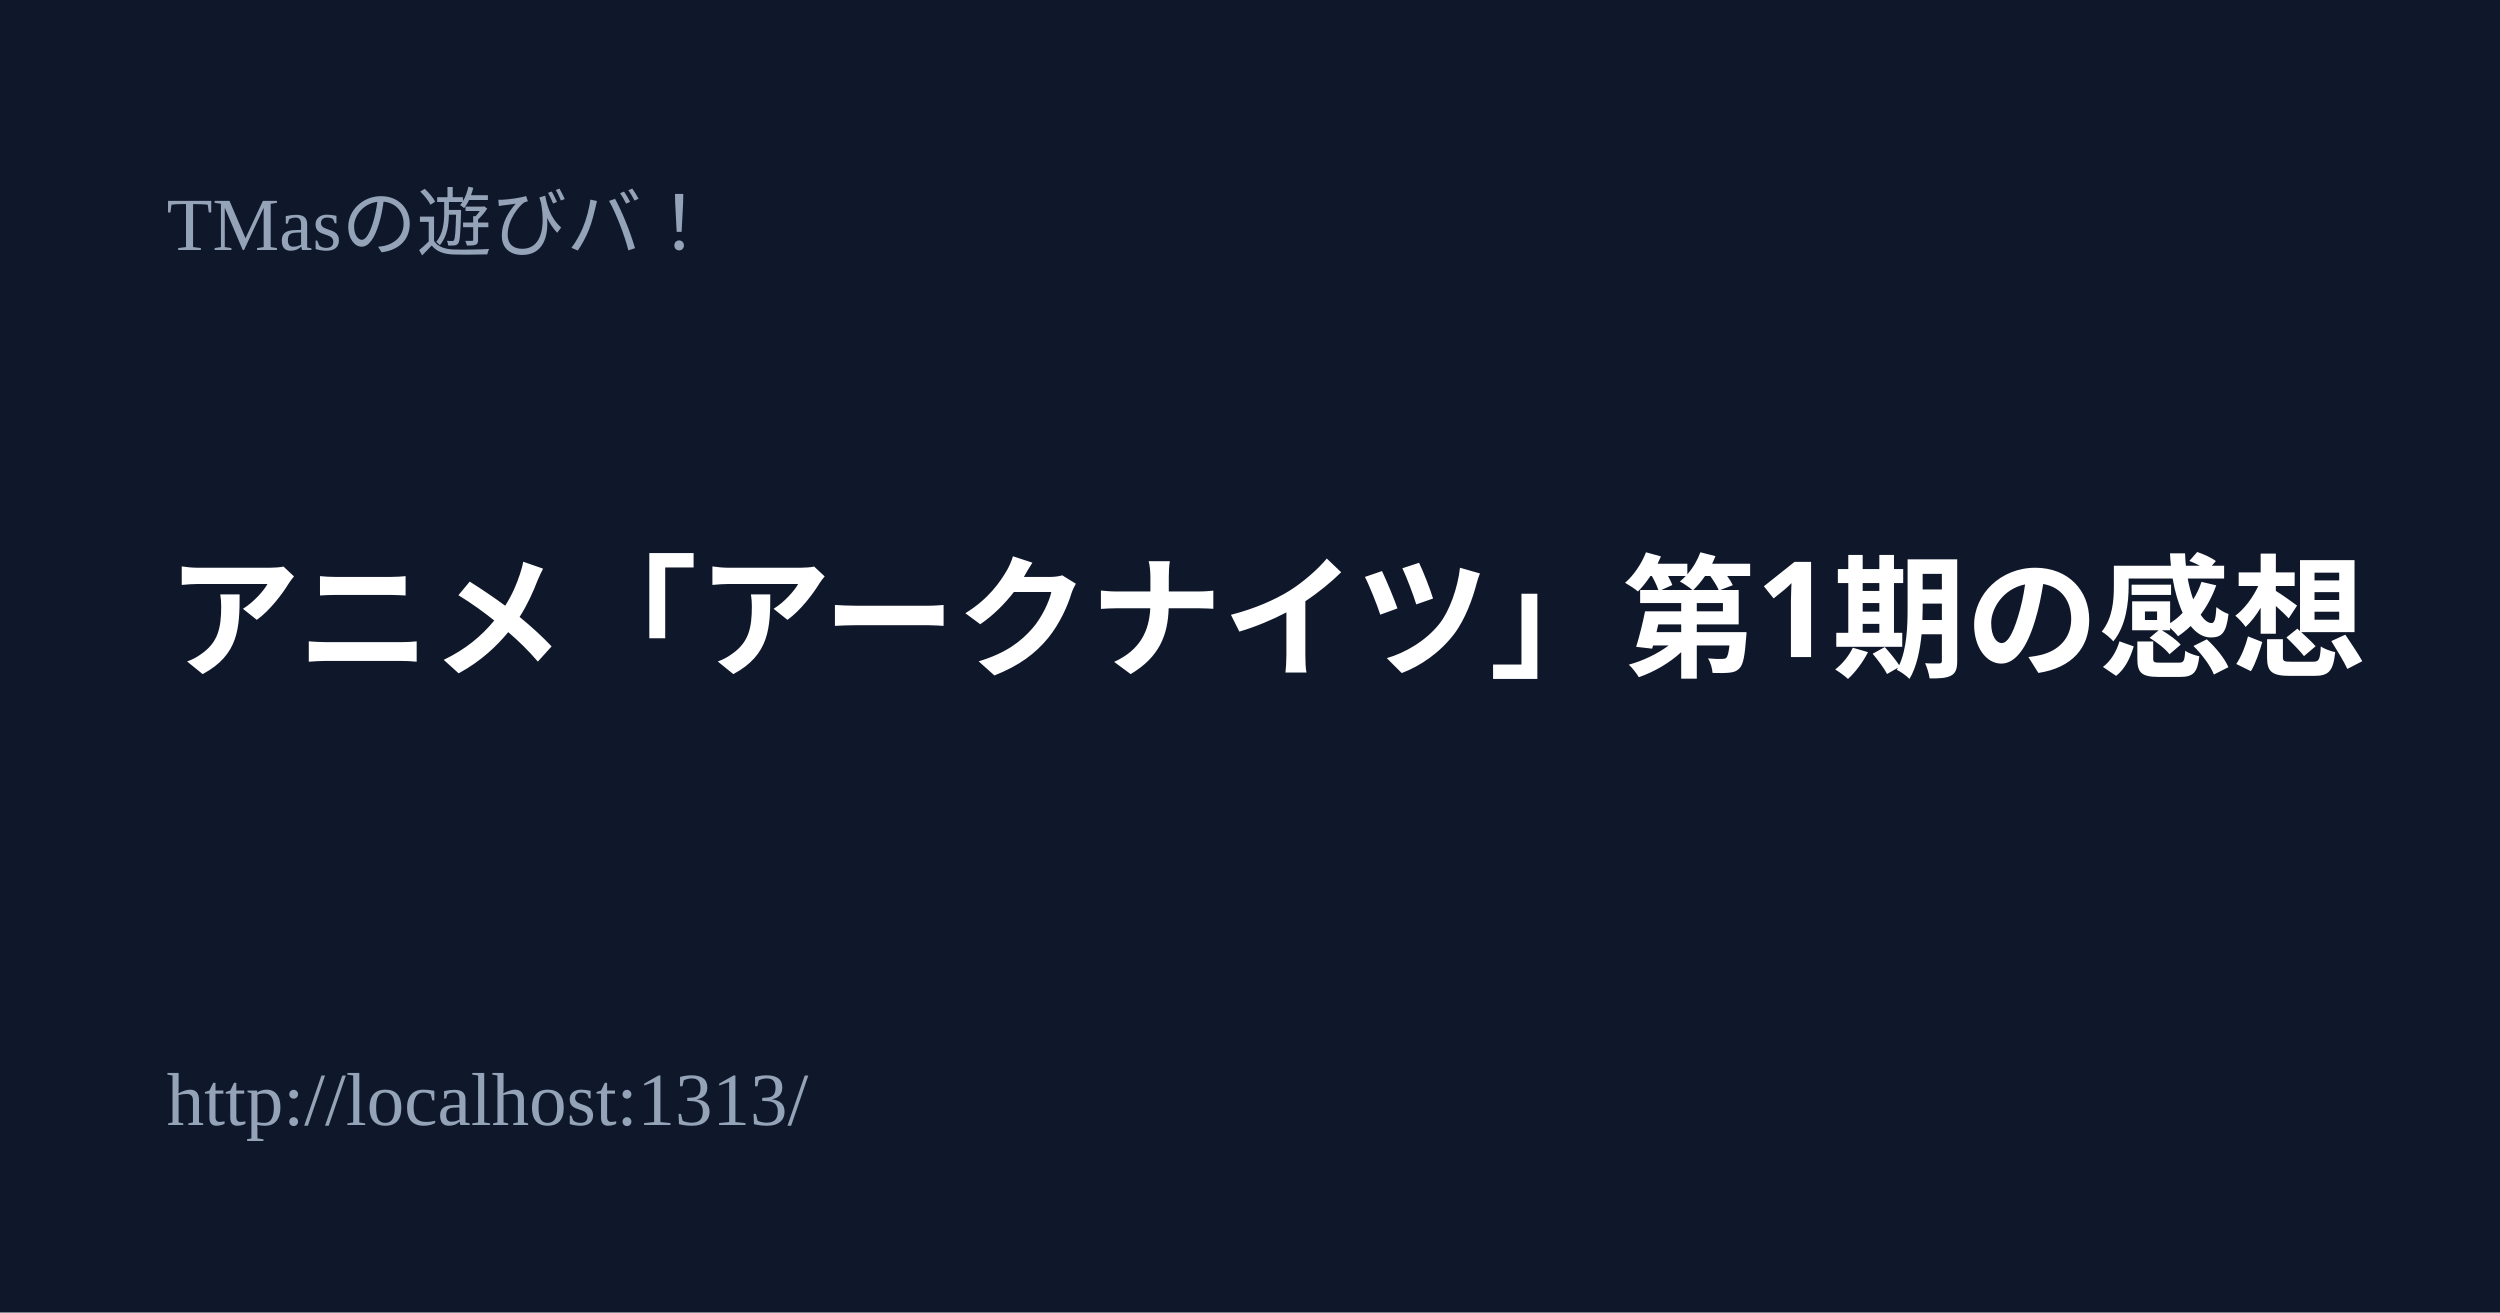
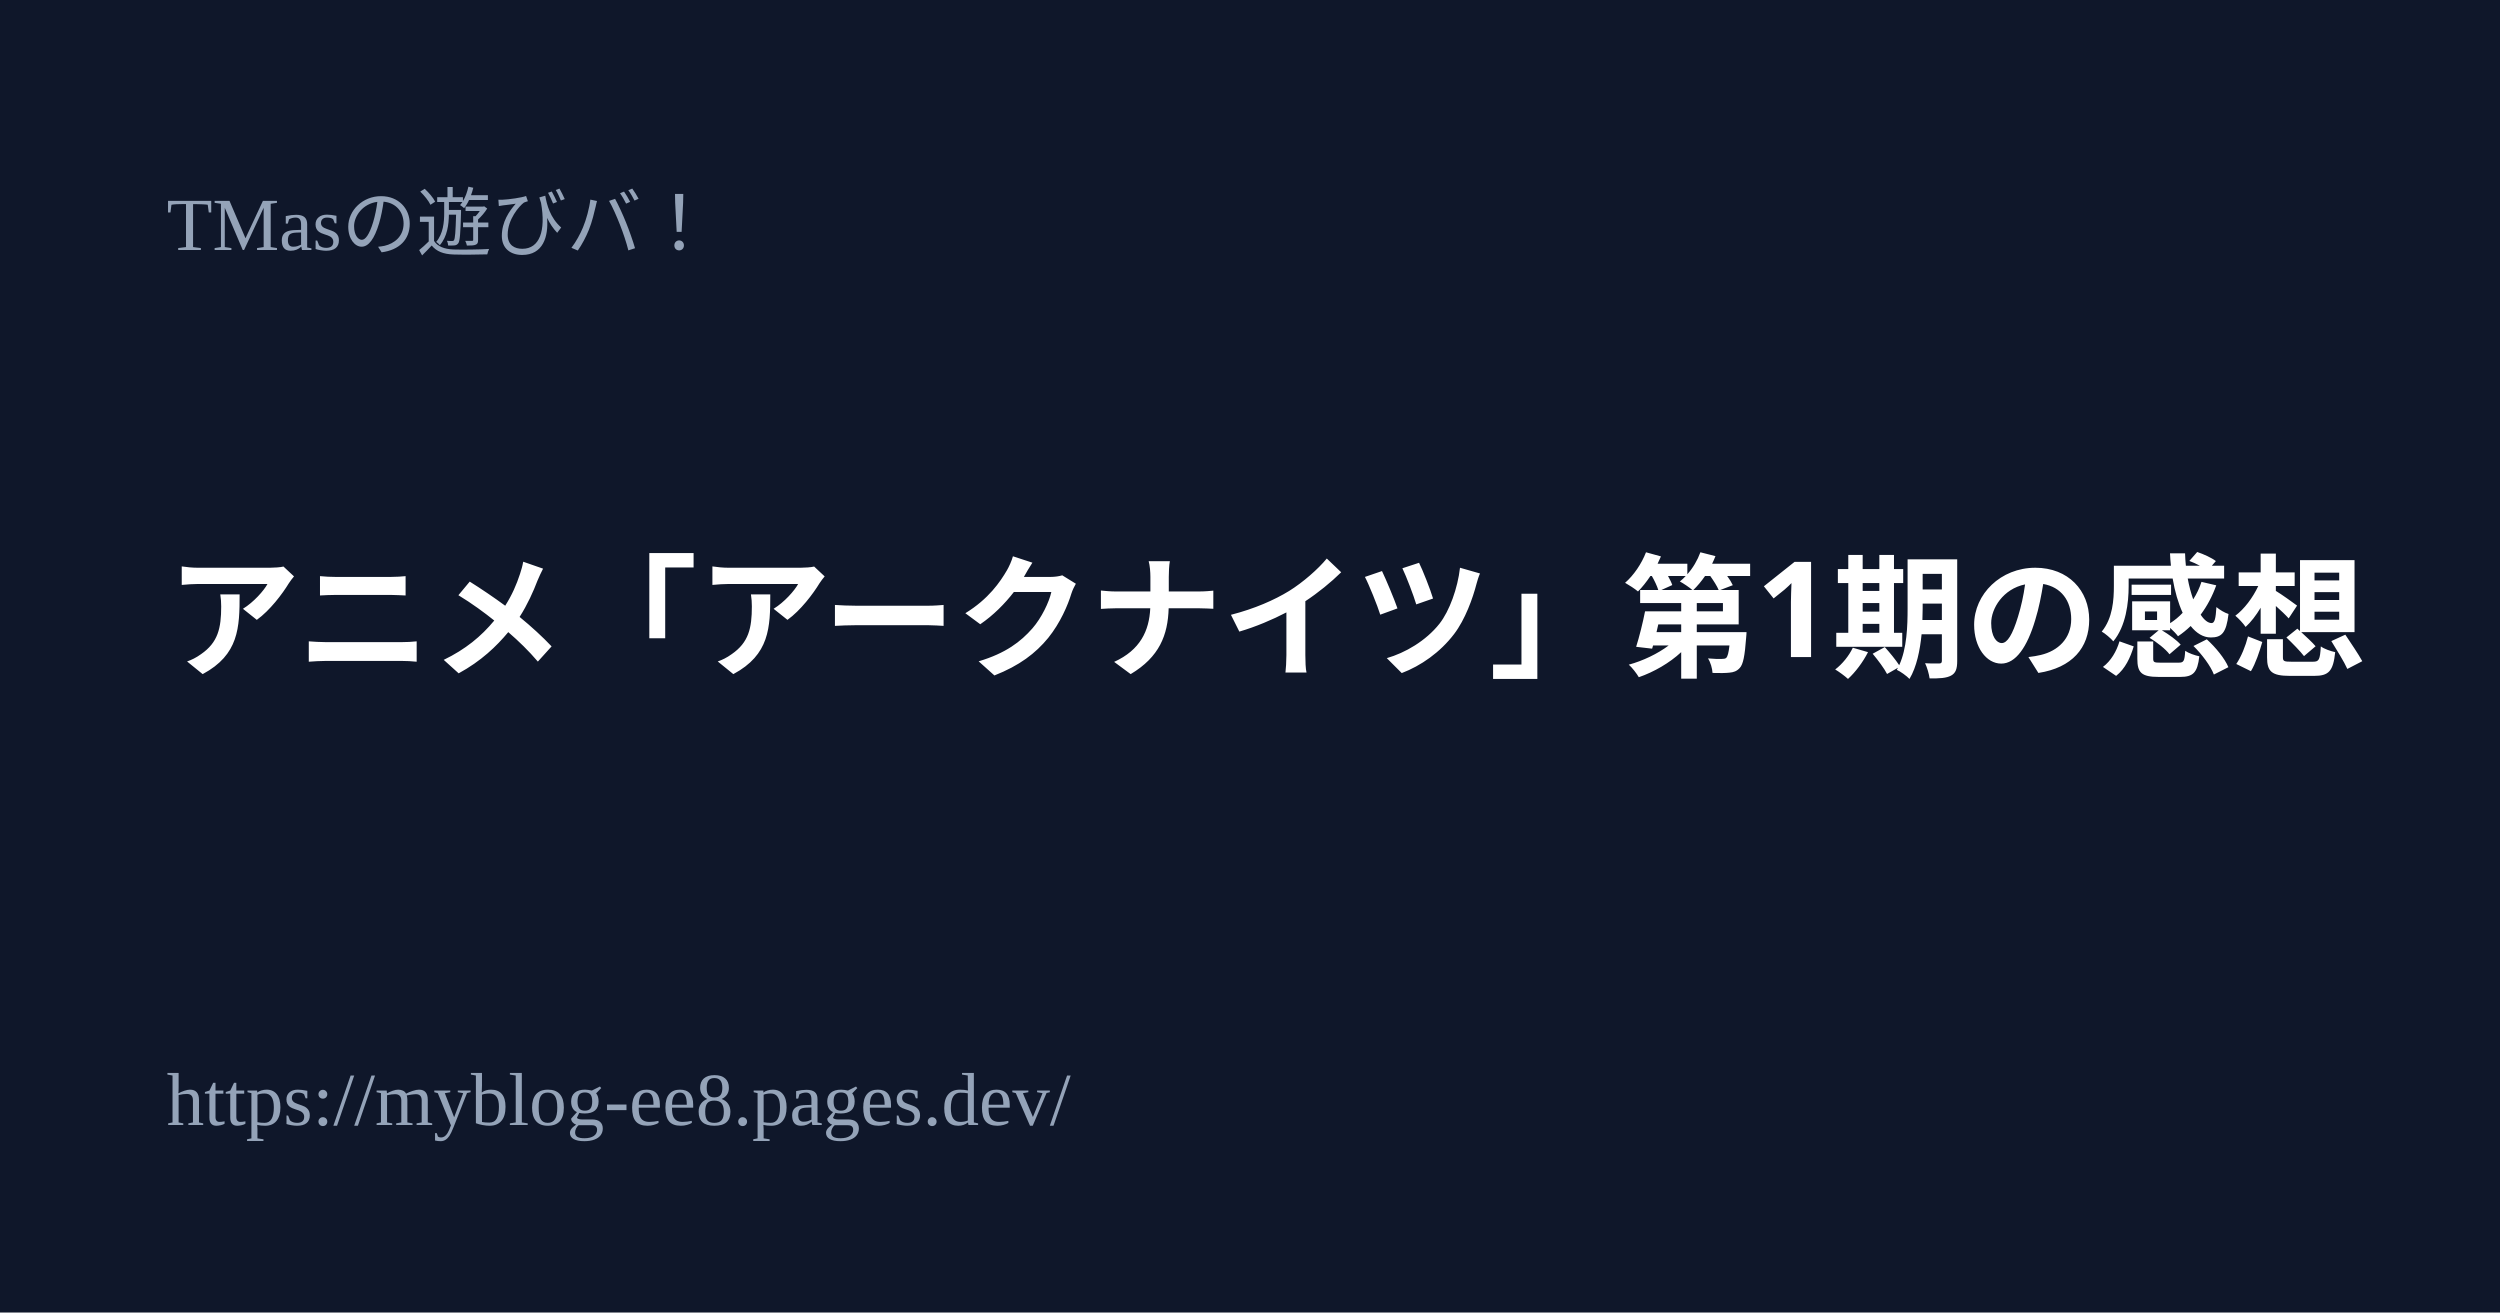
<svg xmlns="http://www.w3.org/2000/svg" width="1200" height="630">
  <style>
.title {
  font-size: 64px;
  fill: white;
  font-family: sans-serif;
  font-weight: bold;
}

.site {
  font-size: 36px;
  fill: #94a3b8;
}
</style>
  <rect width="1200" height="630" fill="#0f172a" />
  <text x="80" y="120" class="site">
TMasの遊びバ！
</text>
  <text x="80" y="320" class="title">
アニメ「アークナイツ」第1期の感想
</text>
  <text x="80" y="540" class="site">
- http://localhost:1313/
+ https://myblog-ee8.pages.dev/
</text>
</svg>
